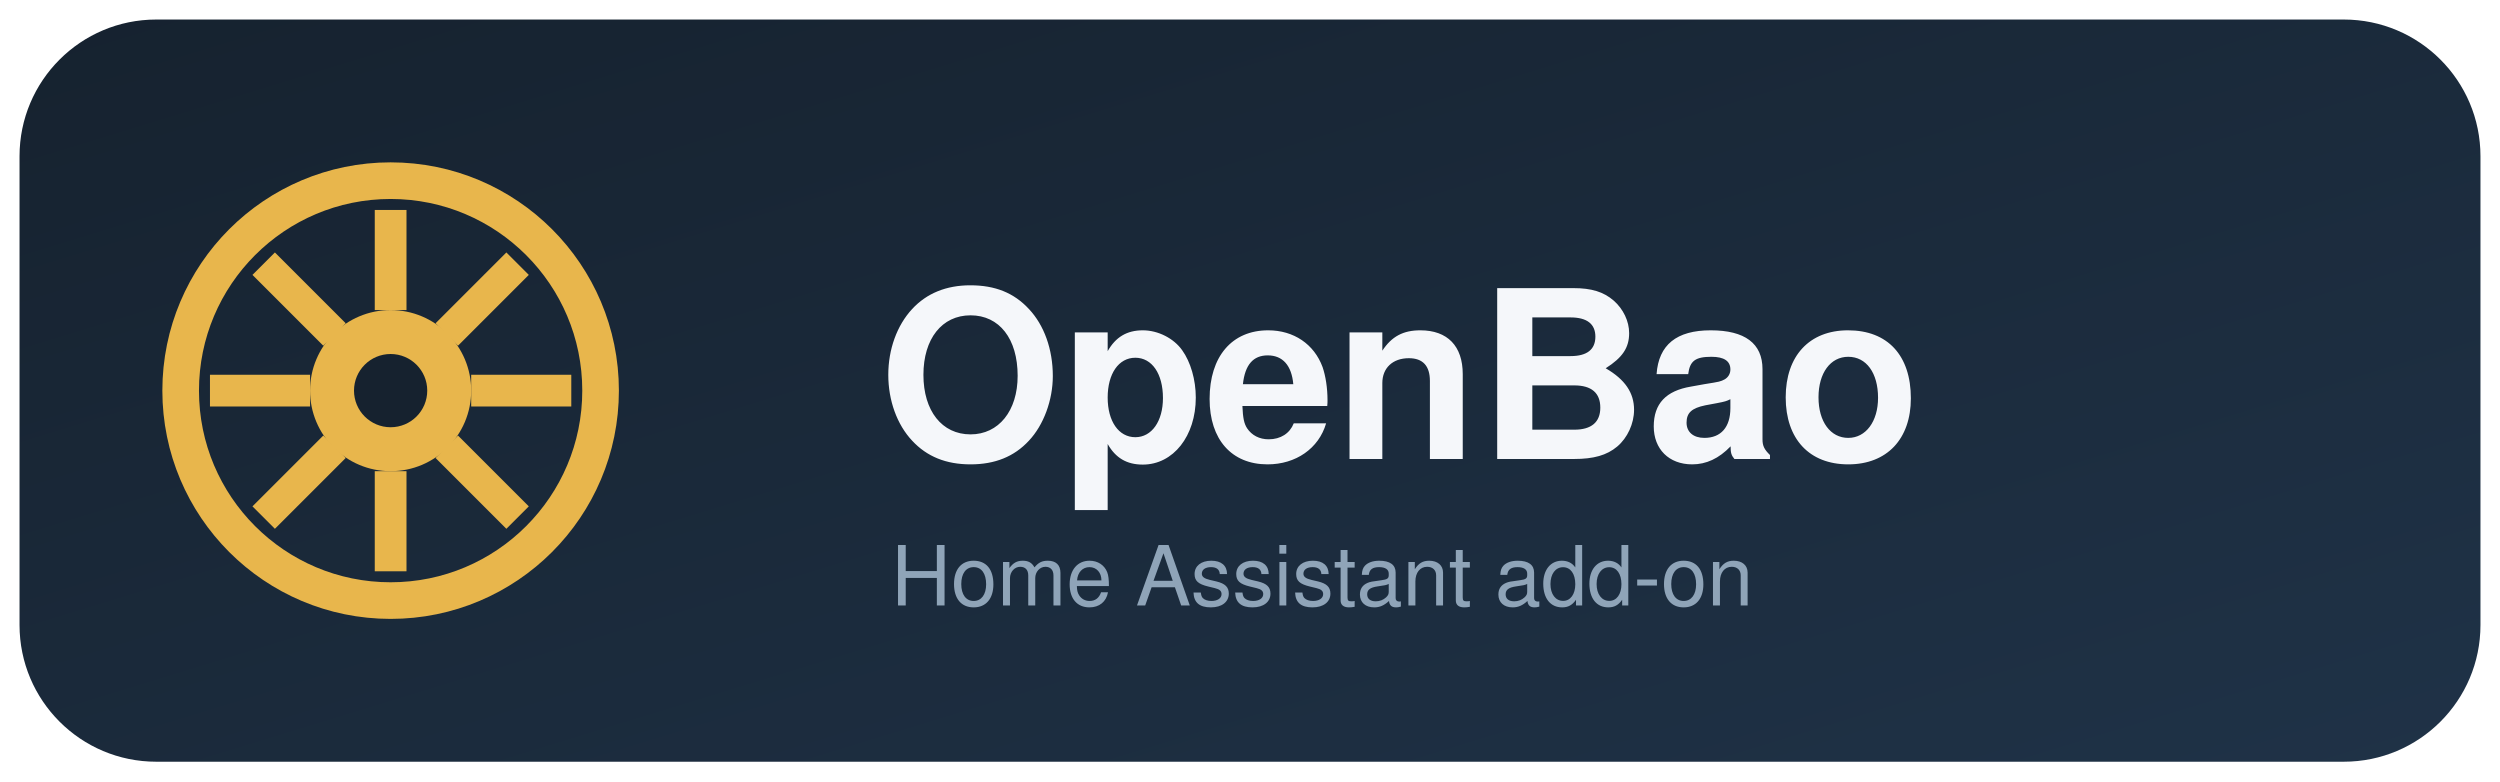
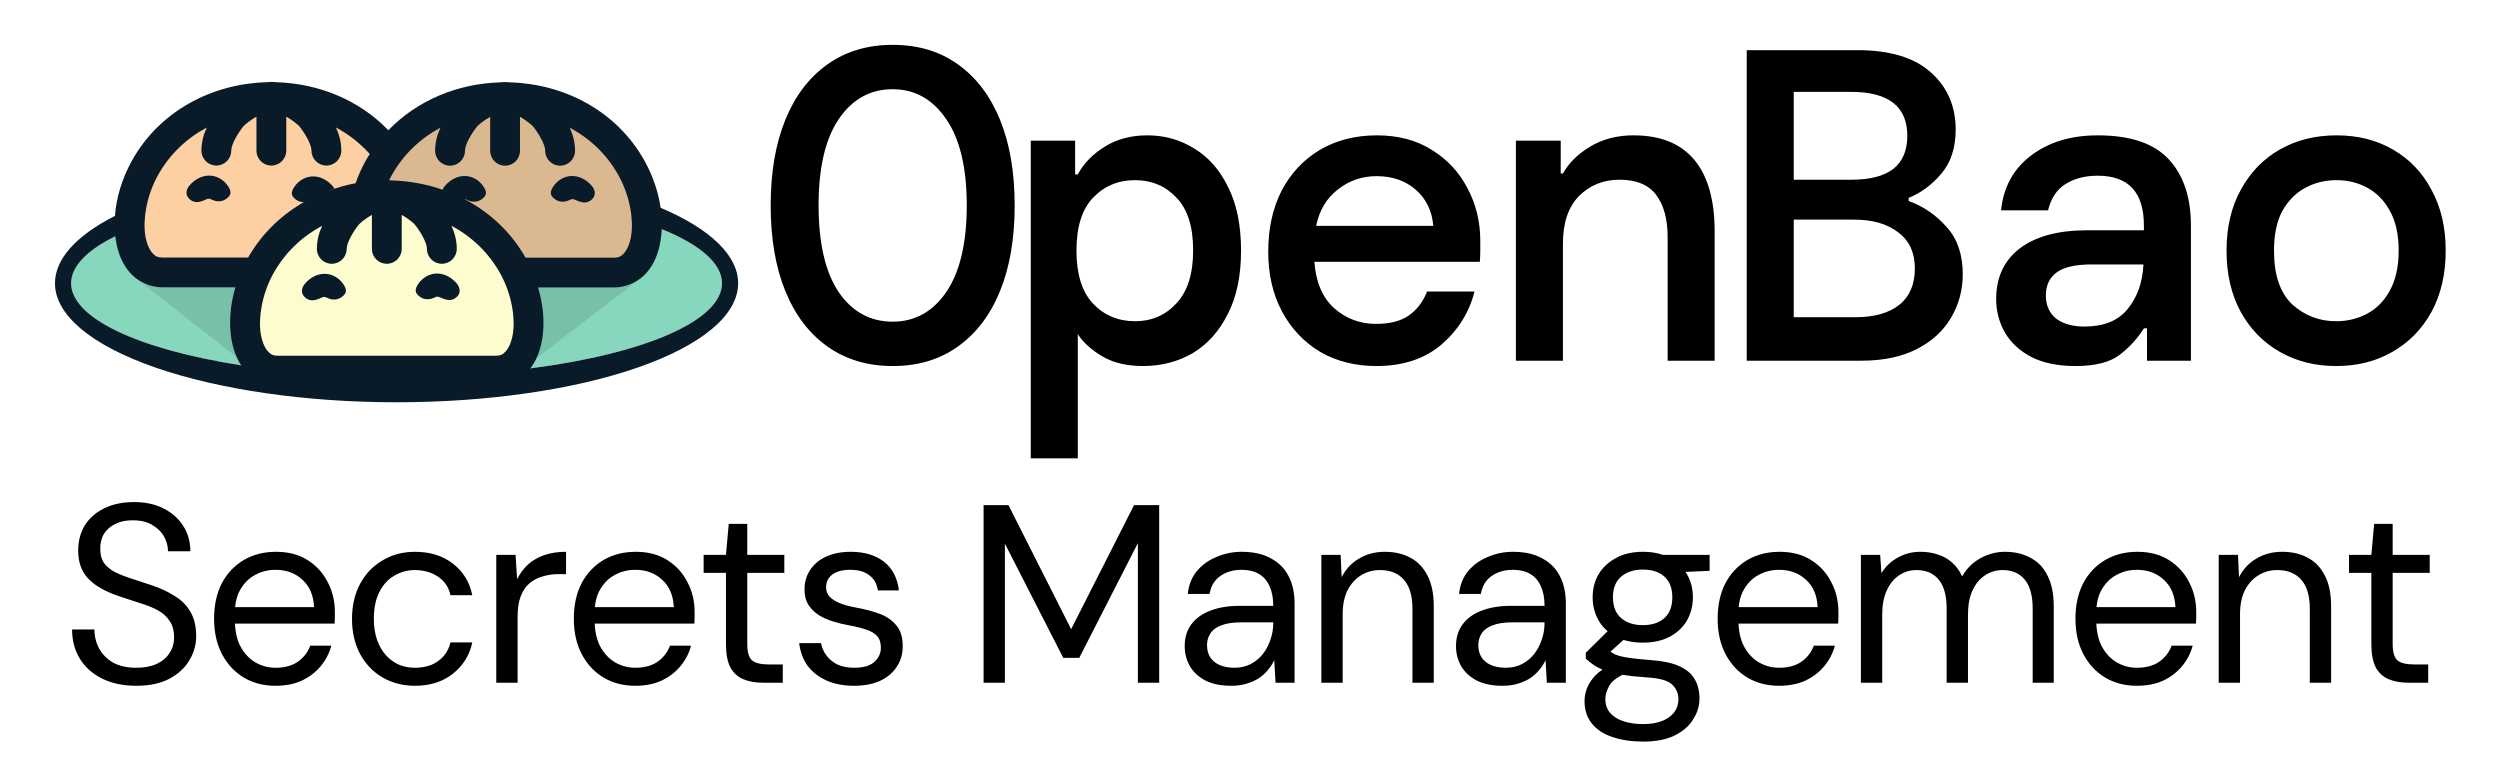
- <svg xmlns="http://www.w3.org/2000/svg" width="1024" height="320" viewBox="0 0 1024 320" role="img" aria-label="OpenBao add-on banner">
-   <defs>
-     <linearGradient id="bg" x1="0" y1="0" x2="1" y2="1">
-       <stop offset="0" stop-color="#16222f" />
-       <stop offset="1" stop-color="#1f3247" />
-     </linearGradient>
+ <svg xmlns="http://www.w3.org/2000/svg" version="1.1" id="svg1" width="6100" height="1900" viewBox="0 0 6100 1900" xml:space="preserve">
+   <defs id="defs1">
+     <rect x="1899.499" y="-1249.22" width="2139.076" height="1249.22" id="rect3" />
+     <clipPath clipPathUnits="userSpaceOnUse" id="clipPath15">
+       <g id="use15" />
+     </clipPath>
+     <clipPath clipPathUnits="userSpaceOnUse" id="clipPath20">
+       <g id="use20" style="display:inline" />
+     </clipPath>
+     <clipPath clipPathUnits="userSpaceOnUse" id="clipPath23">
+       <g id="use23" style="stroke-width:1.521">
+         <path style="display:inline;opacity:1;fill:#87d6be;fill-opacity:1;stroke:none;stroke-width:144.464;stroke-linecap:round;stroke-linejoin:round;stroke-miterlimit:0;stroke-opacity:1" id="path37" d="M 2479.598,735.419 A 1207.552,346.581 0 0 1 1272.047,1082 1207.552,346.581 0 0 1 64.495,735.419 1207.552,346.581 0 0 1 1272.047,388.838 1207.552,346.581 0 0 1 2479.598,735.419 Z" />
+       </g>
+     </clipPath>
+     <filter style="color-interpolation-filters:sRGB" id="filter31" x="0" y="-0.042" width="1" height="1.042">
+       <feColorMatrix values="0 0 0 0 0 0 0 0 0 0 0 0 0 0 0 -1 -1 -1 1 0 " id="feColorMatrix31" />
+     </filter>
  </defs>
-   <rect x="8" y="8" width="1008" height="304" rx="56" fill="url(#bg)" />
-   <g transform="translate(160,160)">
-     <circle r="86" fill="none" stroke="#e8b64c" stroke-width="15" />
-     <g stroke="#e8b64c" stroke-width="13">
-       <line x1="0" y1="-33" x2="0" y2="-74" />
-       <line x1="0" y1="33" x2="0" y2="74" />
-       <line x1="-33" y1="0" x2="-74" y2="0" />
-       <line x1="33" y1="0" x2="74" y2="0" />
-       <line x1="-23" y1="-23" x2="-52" y2="-52" />
-       <line x1="23" y1="23" x2="52" y2="52" />
-       <line x1="-23" y1="23" x2="-52" y2="52" />
-       <line x1="23" y1="-23" x2="52" y2="-52" />
-     </g>
-     <circle r="33" fill="#e8b64c" />
-     <circle r="15" fill="#16222f" />
-   </g>
-   <text x="360" y="188" font-family="Segoe UI, Helvetica, Arial, sans-serif" font-size="96" font-weight="700" fill="#f5f7fa">OpenBao</text>
-   <text x="365" y="248" font-family="Segoe UI, Helvetica, Arial, sans-serif" font-size="34" fill="#8fa4b8">Home Assistant add-on</text>
+   <path style="display:inline;opacity:1;fill:#87d6be;fill-opacity:1;stroke:none;stroke-width:95;stroke-linecap:round;stroke-linejoin:round;stroke-miterlimit:0;stroke-opacity:1" id="path1" d="M 1761.697,691.161 A 794.088,227.912 0 0 1 967.609,919.073 794.088,227.912 0 0 1 173.521,691.161 794.088,227.912 0 0 1 967.609,463.249 794.088,227.912 0 0 1 1761.697,691.161 Z" />
+   <path id="path2" style="baseline-shift:baseline;display:inline;overflow:visible;opacity:1;vector-effect:none;fill:#79c0ab;fill-opacity:1;stroke:none;stroke-width:1;stroke-linecap:round;stroke-linejoin:round;stroke-miterlimit:0;stroke-opacity:1;enable-background:accumulate;stop-color:#000000;stop-opacity:1" d="m 1566.225,676.611 c -18.452,15.375 -42.753,24.92 -68.629,24.863 h -153.025 -31.115 -0.486 c 12.697,42.75 16.39,85.661 10.34,124.131 -2.653,16.872 -7.151,33.085 -14.053,47.943 l 254.473,-194.842 c 0.863,-0.661 1.696,-1.36 2.496,-2.096 z m -1236.576,0.748 c 0.748,0.696 1.526,1.36 2.33,1.99 l 124.857,97.723 120.631,94.416 c -6.374,-14.292 -10.584,-29.787 -13.115,-45.883 -6.065,-38.566 -2.747,-81.605 9.951,-124.463 H 396.955 c -25.263,0.055 -49.024,-9.043 -67.307,-23.783 z" />
+   <path style="baseline-shift:baseline;display:inline;overflow:visible;opacity:1;vector-effect:none;fill:#fdd0a4;fill-opacity:1;stroke:none;stroke-width:1;stroke-linejoin:round;stroke-opacity:1;enable-background:accumulate;stop-color:#000000;stop-opacity:1" d="m 662.141,236.265 c -125.796,0 -246.467,61.147 -308.999,174.449 -62.531,113.302 -44.148,254.239 43.734,254.047 H 662.141 927.406 C 1015.288,664.953 1033.671,524.015 971.14,410.713 908.608,297.411 787.937,236.265 662.141,236.265 Z" id="path3" />
+   <path style="baseline-shift:baseline;display:inline;overflow:visible;opacity:1;vector-effect:none;fill:#dab991;fill-opacity:1;stroke:none;stroke-width:1;stroke-linejoin:round;stroke-opacity:1;enable-background:accumulate;stop-color:#000000;stop-opacity:1" d="m 1232.412,236.596 c -125.796,0 -246.467,61.147 -308.999,174.449 -62.531,113.302 -44.148,254.239 43.734,254.047 h 265.265 265.265 c 87.882,0.192 106.266,-140.745 43.734,-254.047 -62.531,-113.302 -183.202,-174.449 -308.999,-174.449 z" id="path4" />
+   <path style="baseline-shift:baseline;display:inline;overflow:visible;opacity:1;vector-effect:none;fill:#fdfccf;fill-opacity:1;stroke:none;stroke-width:1;stroke-linejoin:round;stroke-opacity:1;enable-background:accumulate;stop-color:#000000;stop-opacity:1" d="m 943.83,475.92 c -125.796,0 -246.467,61.147 -308.999,174.449 -62.531,113.302 -44.148,254.239 43.734,254.047 h 265.265 265.265 c 87.882,0.192 106.266,-140.745 43.734,-254.047 -62.531,-113.302 -183.202,-174.449 -308.999,-174.449 z" id="path5" />
+   <path id="path6" style="display:inline;opacity:1;fill:#091a28;fill-opacity:1;stroke:none;stroke-width:95;stroke-linecap:round;stroke-linejoin:round;stroke-miterlimit:0;stroke-opacity:1" d="m 662.139,199.881 c -4.323,8e-5 -8.517,0.318 -12.652,0.775 -133.065,4.023 -260.916,70.565 -328.199,192.477 -23.946,43.389 -37.547,89.743 -40.799,133.67 v 0 c -95.328,48.376 -146.353,105.678 -146.354,164.357 -2e-4,77.015 87.812,150.876 244.119,205.334 156.307,54.458 368.304,85.051 589.356,85.051 221.051,0 433.049,-30.593 589.356,-85.051 156.307,-54.458 244.119,-128.319 244.119,-205.334 -2e-4,-67.188 -66.874,-132.298 -189.225,-184.232 -5.428,-37.762 -18.294,-76.678 -38.596,-113.463 -67.283,-121.912 -195.133,-188.453 -328.197,-192.477 -4.135,-0.457 -8.331,-0.775 -12.654,-0.775 v 0 c -4.323,8e-5 -8.519,0.318 -12.654,0.775 -102.154,3.089 -201.141,43.127 -272.082,116.697 h -0.238 C 876.442,243.846 777.161,203.751 674.795,200.656 c -4.135,-0.457 -8.331,-0.775 -12.654,-0.775 z m -36.381,84.861 v 82.812 c -2e-4,7.683 2.432,15.169 6.947,21.385 2.244,3.089 4.961,5.806 8.051,8.051 6.216,4.516 13.702,6.947 21.385,6.947 20.094,-3.6e-4 36.382,-16.289 36.383,-36.383 v -82.812 c 0.509,0.273 1.017,0.551 1.521,0.832 14.391,8.01 27.902,19.766 29.932,22.191 12.89,15.405 30.076,44.254 30.076,59.789 3.6e-4,20.094 16.29,36.384 36.385,36.383 20.094,-3.6e-4 36.382,-16.289 36.383,-36.383 0,-21.446 -5.503,-40.321 -13.092,-56.441 30.861,16.467 58.798,38.073 82.338,64.531 0.011,-0.017 0.021,-0.032 0.031,-0.049 v 0.365 c -3.682,5.673 -7.219,11.487 -10.539,17.504 -9.66,17.504 -17.637,35.492 -23.93,53.607 -22.436,4.133 -44.276,10.55 -65.586,18.305 4.676,-1.702 9.204,-3.77 13.945,-5.299 -1.034,-1.853 -2.284,-3.637 -3.717,-5.318 -12.445,-14.597 -29.271,-24.043 -47.344,-24.346 -18.072,-0.302 -35.816,9.475 -46.207,24.764 -8.514,12.528 -11.275,22.825 6.139,33.572 5.222,3.223 10.84,4.416 16.137,4.398 1.655,-0.949 3.439,-1.654 5.107,-2.578 -57.146,31.654 -106.392,77.743 -140.65,137.807 h -0.002 -3.066 -205.51 c -0.026,-3e-5 -0.052,-3e-5 -0.078,0 -12.243,0.027 -18.163,-3.178 -25.258,-11.275 -7.095,-8.097 -13.895,-22.751 -16.994,-42.457 -6.198,-39.412 2.998,-96.609 30.451,-146.352 28.372,-51.407 70.229,-90.858 119.557,-117.18 -7.588,16.121 -13.092,34.996 -13.092,56.441 3.6e-4,20.094 16.29,36.384 36.385,36.383 20.094,-3.6e-4 36.382,-16.289 36.383,-36.383 0,-15.535 17.186,-44.384 30.076,-59.789 2.029,-2.425 15.541,-14.181 29.932,-22.191 0.505,-0.281 1.012,-0.559 1.521,-0.832 z m 570.271,0.332 v 82.811 c -6e-4,7.684 2.431,15.17 6.947,21.387 2.244,3.089 4.96,5.805 8.049,8.049 6.216,4.517 13.703,6.949 21.387,6.949 20.094,-3.7e-4 36.383,-16.29 36.383,-36.385 v -82.811 c 0.509,0.273 1.017,0.549 1.522,0.83 14.391,8.01 27.902,19.768 29.932,22.193 12.89,15.405 30.076,44.252 30.076,59.787 0,20.095 16.29,36.386 36.385,36.385 20.094,-3.7e-4 36.383,-16.29 36.383,-36.385 0,-21.446 -5.503,-40.319 -13.092,-56.439 49.329,26.321 91.185,65.772 119.557,117.18 27.453,49.743 36.649,106.939 30.451,146.352 -3.099,19.706 -9.899,34.36 -16.994,42.457 -7.095,8.097 -13.015,11.302 -25.258,11.275 -0.027,-4e-5 -0.053,-4e-5 -0.08,0 h -215.281 c -35.949,-63.203 -88.341,-111.193 -149.226,-142.945 2.73,0.018 4.577,1.252 7.455,2.652 7.738,3.766 20.942,6.34 32.285,-0.66 17.413,-10.747 14.653,-21.046 6.139,-33.574 -10.39,-15.289 -28.135,-25.064 -46.207,-24.762 -18.072,0.302 -34.898,9.748 -47.344,24.346 -2.388,2.801 -4.267,5.893 -5.49,9.102 -39.462,-13.681 -81.228,-21.276 -123.522,-22.555 -2.304,-0.255 -4.626,-0.466 -6.978,-0.604 1.822,-3.728 3.743,-7.426 5.762,-11.084 28.372,-51.407 70.229,-90.858 119.557,-117.18 -7.588,16.121 -13.092,34.994 -13.092,56.439 0,20.095 16.29,36.386 36.385,36.385 20.094,-3.7e-4 36.383,-16.29 36.383,-36.385 0,-15.535 17.186,-44.382 30.076,-59.787 2.03,-2.425 15.541,-14.183 29.932,-22.193 0.505,-0.281 1.012,-0.557 1.522,-0.83 z M 509.521,428.424 c -18.072,0.302 -34.9,9.75 -47.346,24.348 -8.648,10.143 -10.6,24.087 0.949,33.672 10.257,8.512 20.672,8.932 38.479,0.691 8.812,-4.078 10.699,-2.147 15.699,0.287 7.738,3.766 20.942,6.34 32.285,-0.66 17.413,-10.747 14.653,-21.046 6.139,-33.574 -10.391,-15.289 -28.133,-25.066 -46.205,-24.764 z m 887.346,0.996 c -18.072,-0.302 -35.815,9.473 -46.205,24.762 -8.514,12.528 -11.276,22.827 6.137,33.574 11.343,7.001 24.549,4.426 32.287,0.66 5,-2.434 6.888,-4.365 15.699,-0.287 17.806,8.241 28.22,7.821 38.477,-0.691 11.55,-9.585 9.597,-23.529 0.949,-33.672 -12.445,-14.597 -29.271,-24.043 -47.344,-24.346 z m -489.42,94.979 v 82.811 c -5.9e-4,7.684 2.431,15.17 6.947,21.387 2.244,3.089 4.96,5.805 8.049,8.049 6.216,4.517 13.703,6.949 21.387,6.949 20.094,-3.8e-4 36.384,-16.29 36.383,-36.385 v -82.811 c 0.509,0.273 1.017,0.549 1.521,0.83 14.391,8.01 27.902,19.768 29.932,22.193 12.89,15.405 30.076,44.252 30.076,59.787 0,20.095 16.29,36.385 36.385,36.385 20.093,-10e-4 36.382,-16.291 36.381,-36.385 0,-21.446 -5.503,-40.319 -13.092,-56.439 49.329,26.321 91.187,65.772 119.559,117.18 27.453,49.743 36.647,106.939 30.449,146.352 -3.099,19.706 -9.897,34.36 -16.992,42.457 -7.095,8.097 -13.015,11.302 -25.258,11.275 -0.027,0 -0.053,0 -0.08,0 H 943.83 678.564 c -0.027,0 -0.053,0 -0.08,0 -12.243,0.027 -18.161,-3.178 -25.256,-11.275 -7.095,-8.097 -13.895,-22.751 -16.994,-42.457 -6.198,-39.412 2.998,-96.609 30.451,-146.352 28.372,-51.407 70.229,-90.858 119.557,-117.18 -7.588,16.121 -13.092,34.994 -13.092,56.439 -6.6e-4,20.095 16.29,36.385 36.385,36.385 20.094,-3.8e-4 36.384,-16.29 36.383,-36.385 0,-15.535 17.186,-44.382 30.076,-59.787 2.029,-2.425 15.541,-14.183 29.932,-22.193 0.505,-0.281 1.012,-0.557 1.521,-0.83 z m 707.139,34.613 c 95.692,38.592 147.112,84.783 147.111,132.15 -5e-4,89.636 -183.063,170.948 -467.785,207.781 16.109,-20.824 25.133,-46.229 29.396,-73.338 6.05,-38.47 2.357,-81.381 -10.34,-124.131 h 0.486 31.115 153.025 c 31.698,0.069 61.034,-14.271 80.148,-36.086 19.115,-21.815 29.481,-49.44 34.146,-79.107 1.395,-8.872 2.293,-17.981 2.695,-27.27 z m -1331.924,26.938 c 4.666,29.667 15.032,57.292 34.146,79.107 19.115,21.815 48.448,36.155 80.146,36.086 h 177.348 c -12.698,42.858 -16.016,85.897 -9.951,124.463 3.859,24.537 11.707,47.621 25.09,67.232 -0.339,-0.496 -0.764,-0.937 -1.096,-1.438 C 332.685,851.511 173.52,774.681 173.521,691.162 c -0.001,-40.291 37.213,-79.863 107.85,-114.682 -0.495,-4.281 0.138,2.138 1.291,9.469 z m 784.51,81.469 c -18.072,-0.302 -35.815,9.473 -46.205,24.762 -8.514,12.528 -11.275,22.827 6.139,33.574 11.343,7 24.547,4.426 32.285,0.66 5,-2.434 6.888,-4.365 15.699,-0.287 17.806,8.241 28.222,7.821 38.478,-0.691 11.55,-9.585 9.597,-23.529 0.949,-33.672 -12.445,-14.597 -29.273,-24.043 -47.346,-24.346 z m -275.961,0.662 c -18.072,0.302 -34.9,9.75 -47.346,24.348 -8.648,10.143 -10.6,24.085 0.949,33.67 10.257,8.512 20.672,8.934 38.479,0.693 8.812,-4.078 10.699,-2.147 15.699,0.287 7.738,3.766 20.942,6.338 32.285,-0.662 17.413,-10.747 14.653,-21.044 6.139,-33.572 -10.391,-15.289 -28.133,-25.066 -46.205,-24.764 z" />
+   <path style="font-weight:500;font-size:1646.06px;line-height:1693.08px;font-family:'DM Mono';-inkscape-font-specification:'DM Mono, Medium';letter-spacing:-95px;word-spacing:0px;display:inline;opacity:1;fill:#000000;fill-opacity:1;stroke:none;stroke-width:95;stroke-linecap:round;stroke-linejoin:round;stroke-miterlimit:0;stroke-opacity:1" d="m 2178.121,893.116 c -61.339,0 -114.379,-15.876 -159.12,-47.628 -44.741,-31.752 -79.019,-76.854 -102.833,-135.307 -23.814,-58.452 -35.721,-128.09 -35.721,-208.913 0,-80.823 11.907,-150.461 35.721,-208.913 23.814,-58.452 58.092,-103.555 102.833,-135.307 44.741,-31.752 97.781,-47.628 159.12,-47.628 62.06,0 115.101,15.876 159.12,47.628 44.741,31.752 79.019,76.854 102.833,135.307 23.814,58.452 35.721,128.09 35.721,208.913 0,80.823 -11.907,150.461 -35.721,208.913 -23.814,58.452 -58.092,103.555 -102.833,135.307 -44.02,31.752 -97.06,47.628 -159.12,47.628 z m 0,-108.245 c 54.123,0 97.781,-24.175 130.977,-72.524 33.195,-49.071 49.793,-119.431 49.793,-211.078 0,-91.648 -16.598,-161.646 -49.793,-209.996 -33.195,-49.071 -76.854,-73.607 -130.977,-73.607 -54.844,0 -98.864,24.536 -132.059,73.607 -32.474,48.35 -48.71,118.348 -48.71,209.996 0,91.648 16.237,162.007 48.71,211.078 33.195,48.35 77.215,72.524 132.059,72.524 z m 336.953,333.395 V 343.23 h 108.245 v 82.266 h 6.495 c 14.433,-26.7 36.082,-49.071 64.947,-67.112 29.587,-18.762 64.586,-28.144 104.998,-28.144 41.855,0 80.101,10.825 114.74,32.474 34.639,20.927 62.061,52.319 82.266,94.173 20.927,41.133 31.391,92.73 31.391,154.791 0,61.339 -10.825,112.936 -32.474,154.791 -20.927,41.855 -49.432,73.607 -85.514,95.256 -36.082,20.927 -76.493,31.391 -121.235,31.391 -39.69,0 -72.885,-7.938 -99.585,-23.814 -26.701,-15.876 -46.546,-33.917 -59.535,-54.123 v 303.087 z m 254.376,-334.478 c 40.411,0 73.968,-14.433 100.668,-43.298 27.422,-28.865 41.133,-72.163 41.133,-129.894 0,-57.731 -13.711,-100.668 -41.133,-128.812 -26.7,-28.144 -60.257,-42.216 -100.668,-42.216 -41.133,0 -75.411,14.433 -102.833,43.298 -26.7,28.144 -40.051,71.081 -40.051,128.812 0,57.009 13.35,99.946 40.051,128.812 27.422,28.865 61.7,43.298 102.833,43.298 z m 589.164,109.328 c -51.958,0 -97.782,-11.546 -137.471,-34.638 -39.69,-23.814 -70.72,-56.648 -93.091,-98.503 -22.371,-41.855 -33.556,-90.565 -33.556,-146.131 0,-56.288 10.825,-105.719 32.474,-148.296 22.371,-42.576 53.401,-75.772 93.091,-99.586 40.412,-23.814 86.957,-35.721 139.636,-35.721 51.958,0 96.699,11.907 134.224,35.721 37.525,23.092 66.39,54.123 86.596,93.091 20.927,38.968 31.391,81.906 31.391,128.812 v 23.814 c 0,7.938 -0.361,16.958 -1.082,27.061 h -403.755 c 3.608,49.793 19.845,87.679 48.71,113.657 28.865,25.257 62.782,37.886 101.75,37.886 33.917,0 60.617,-6.856 80.102,-20.567 20.206,-14.433 34.999,-33.917 44.38,-58.452 h 115.822 c -12.989,51.236 -40.051,94.534 -81.184,129.894 -41.133,34.638 -93.812,51.958 -158.038,51.958 z m 0,-463.29 c -35.36,0 -66.751,10.825 -94.173,32.474 -27.422,20.927 -45.102,50.514 -53.04,88.761 h 285.767 c -2.887,-36.082 -16.958,-65.308 -42.216,-87.679 -25.257,-22.371 -57.37,-33.556 -96.338,-33.556 z m 340.2,450.3 V 343.23 h 109.328 v 80.101 h 5.412 c 14.433,-25.979 36.803,-47.989 67.112,-66.03 30.309,-18.041 65.308,-27.061 104.998,-27.061 65.669,0 115.101,19.845 148.296,59.535 33.195,39.69 49.793,98.142 49.793,175.357 V 880.127 H 4069.014 V 579.205 c 0,-44.741 -9.381,-79.38 -28.144,-103.915 -18.762,-24.536 -48.35,-36.803 -88.761,-36.803 -39.69,0 -72.885,13.35 -99.586,40.051 -25.979,26.7 -38.968,65.308 -38.968,115.822 v 285.767 z m 563.186,0 V 122.41 h 270.613 c 78.658,0 138.193,18.041 178.605,54.123 40.412,36.082 60.617,82.627 60.617,139.636 0,44.02 -11.546,79.741 -34.639,107.163 -23.092,27.422 -49.793,47.267 -80.101,59.535 v 7.577 c 36.082,12.989 67.112,34.278 93.091,63.865 25.979,28.865 38.968,67.112 38.968,114.74 0,38.968 -9.742,74.689 -29.226,107.163 -18.762,31.752 -46.545,57.009 -83.349,75.772 -36.803,18.762 -81.906,28.144 -135.307,28.144 z m 114.74,-441.64 h 141.801 c 44.02,0 77.576,-8.66 100.668,-25.979 23.092,-18.041 34.638,-45.102 34.638,-81.184 0,-71.442 -45.824,-107.163 -137.471,-107.163 h -139.636 z m 0,335.56 h 149.378 c 46.906,0 82.988,-10.103 108.245,-30.309 25.257,-20.206 37.886,-49.793 37.886,-88.761 0,-38.247 -13.35,-67.473 -40.051,-87.679 -26.701,-20.927 -62.782,-31.391 -108.245,-31.391 h -147.214 z m 687.667,119.07 c -42.576,0 -78.297,-7.216 -107.163,-21.649 -28.865,-15.154 -50.514,-34.999 -64.947,-59.535 -14.433,-25.257 -21.649,-52.679 -21.649,-82.266 0,-52.679 19.123,-93.813 57.37,-123.4 38.968,-29.587 93.812,-44.381 164.533,-44.381 h 138.554 v -11.907 c 0,-80.823 -37.525,-121.235 -112.575,-121.235 -31.03,0 -57.37,6.856 -79.019,20.567 -20.927,12.989 -34.999,34.278 -42.216,63.865 h -114.74 c 5.773,-56.288 29.948,-100.668 72.524,-133.142 43.298,-33.195 97.781,-49.793 163.45,-49.793 79.38,0 137.111,19.484 173.192,58.452 36.082,38.968 54.123,92.73 54.123,161.285 v 330.148 h -107.163 v -79.019 h -7.577 c -15.876,25.257 -35.721,46.906 -59.535,64.947 -23.814,18.041 -59.535,27.061 -107.163,27.061 z m 21.649,-96.338 c 46.906,0 81.906,-14.072 104.998,-42.216 23.814,-28.865 36.803,-65.308 38.968,-109.328 h -125.564 c -41.133,0 -70.359,6.856 -87.679,20.567 -16.598,12.989 -24.896,31.391 -24.896,55.205 0,23.814 8.299,42.576 24.896,56.288 17.319,12.989 40.411,19.484 69.277,19.484 z m 614.061,96.338 c -51.236,0 -97.06,-11.546 -137.471,-34.638 -40.411,-23.092 -72.163,-55.566 -95.256,-97.421 -23.092,-42.576 -34.638,-92.369 -34.638,-149.378 0,-57.009 11.546,-106.441 34.638,-148.296 23.092,-42.576 54.844,-75.411 95.256,-98.503 40.412,-23.092 86.596,-34.638 138.554,-34.638 51.958,0 97.781,11.546 137.471,34.638 40.411,23.092 71.803,55.927 94.173,98.503 23.092,41.855 34.639,91.287 34.639,148.296 0,57.009 -11.546,106.802 -34.639,149.378 -23.092,41.855 -54.844,74.328 -95.256,97.421 -39.69,23.092 -85.514,34.638 -137.471,34.638 z m 0,-109.328 c 27.422,0 52.679,-6.134 75.772,-18.402 23.092,-12.268 41.494,-31.03 55.205,-56.288 14.433,-25.979 21.649,-58.452 21.649,-97.421 0,-39.69 -7.216,-72.163 -21.649,-97.421 -13.711,-25.257 -32.113,-44.02 -55.205,-56.288 -22.371,-12.268 -47.267,-18.402 -74.689,-18.402 -27.422,0 -52.679,6.134 -75.772,18.402 -23.092,12.268 -41.855,31.03 -56.288,56.288 -13.711,25.257 -20.567,57.731 -20.567,97.421 0,59.174 14.794,102.833 44.381,130.977 30.309,27.422 66.029,41.133 107.163,41.133 z" id="path8" aria-label="OpenBao" />
+   <path d="m 332.543,1673.285 q -47.672,0 -82.962,-17.335 -35.29,-17.335 -54.482,-48.291 -19.193,-30.956 -19.193,-71.818 h 54.482 q 0,25.384 11.763,47.053 11.763,21.05 34.052,34.051 22.907,12.382 56.34,12.382 29.099,0 49.53,-9.287 21.05,-9.906 31.575,-26.622 11.144,-16.716 11.144,-37.766 0,-25.384 -11.144,-40.862 -10.525,-16.097 -29.099,-26.003 -18.574,-9.906 -43.338,-17.335 -24.146,-8.049 -50.768,-16.716 -51.387,-17.335 -75.533,-43.338 -24.146,-26.003 -24.146,-67.484 0,-35.29 16.097,-61.912 16.716,-26.622 47.053,-41.481 30.956,-15.478 73.056,-15.478 41.481,0 71.818,15.478 30.956,15.478 48.291,42.719 17.335,26.622 17.335,61.912 h -54.482 q 0,-17.954 -9.287,-35.29 -9.287,-17.335 -28.479,-28.48 -18.574,-11.763 -47.053,-11.763 -23.527,-0.619 -42.1,8.049 -17.954,8.049 -28.479,23.526 -9.906,15.478 -9.906,37.766 0,21.05 8.668,34.052 9.287,13.002 26.003,22.288 17.335,8.668 40.243,16.097 22.907,7.429 50.768,16.716 31.575,10.525 55.721,26.003 24.765,14.859 38.385,38.385 14.24,23.526 14.24,60.055 0,30.956 -16.716,58.816 -16.097,27.241 -48.291,44.577 -32.194,17.335 -81.105,17.335 z m 339.641,0 q -43.957,0 -78.009,-20.431 -33.432,-20.431 -52.625,-56.959 -19.193,-37.147 -19.193,-86.058 0,-49.53 18.574,-86.058 19.193,-36.528 53.244,-56.959 34.671,-20.431 79.247,-20.431 45.815,0 77.39,20.431 32.194,20.431 48.91,53.863 17.335,32.813 17.335,72.437 0,6.191 0,13.002 0,6.81 -0.619,15.478 H 561.362 v -40.243 h 204.928 q -1.857,-42.719 -28.479,-66.865 -26.003,-24.146 -65.627,-24.146 -26.622,0 -49.53,12.382 -22.288,11.763 -35.909,35.29 -13.621,22.907 -13.621,57.578 v 17.335 q 0,38.385 13.621,64.388 14.24,26.003 36.528,39.005 22.907,13.002 48.91,13.002 32.813,0 53.863,-14.24 21.669,-14.859 30.956,-39.624 h 51.387 q -7.429,27.86 -26.003,50.149 -18.574,22.288 -46.434,35.29 -27.241,12.382 -63.769,12.382 z m 340.261,0 q -43.957,0 -79.247,-20.431 -34.671,-20.431 -54.482,-56.959 -19.812,-37.147 -19.812,-85.438 0,-49.529 19.812,-86.058 19.812,-36.528 54.482,-56.959 35.29,-21.05 79.247,-21.05 55.721,0 92.868,29.099 37.147,28.48 47.053,76.771 h -53.244 q -6.191,-29.099 -30.337,-45.196 -24.146,-16.097 -56.959,-16.097 -26.622,0 -49.529,13.621 -22.907,13.002 -36.528,39.624 -13.621,26.622 -13.621,65.627 0,29.099 8.049,52.006 8.049,22.288 21.669,37.147 13.621,14.859 31.575,22.907 18.574,7.429 38.385,7.429 22.288,0 40.243,-6.81 17.954,-7.429 30.337,-21.669 12.382,-14.24 16.716,-33.432 h 53.244 q -9.906,47.053 -47.672,76.771 -37.147,29.099 -92.249,29.099 z m 198.482,-7.429 v -312.036 h 47.053 l 3.715,59.435 v 0 q 10.525,-21.05 26.622,-35.909 16.716,-14.859 39.624,-22.907 23.526,-8.049 53.244,-8.049 v 54.483 h -19.193 q -19.812,0 -37.766,5.572 -17.954,4.953 -32.194,16.716 -13.621,11.763 -21.669,32.194 -7.429,19.812 -7.429,49.529 v 160.971 z m 339.023,7.429 q -43.957,0 -78.009,-20.431 -33.432,-20.431 -52.625,-56.959 -19.193,-37.147 -19.193,-86.058 0,-49.53 18.574,-86.058 19.193,-36.528 53.244,-56.959 34.671,-20.431 79.247,-20.431 45.815,0 77.39,20.431 32.194,20.431 48.91,53.863 17.335,32.813 17.335,72.437 0,6.191 0,13.002 0,6.81 -0.619,15.478 h -255.077 v -40.243 h 204.928 q -1.857,-42.719 -28.48,-66.865 -26.003,-24.146 -65.627,-24.146 -26.622,0 -49.529,12.382 -22.288,11.763 -35.909,35.29 -13.621,22.907 -13.621,57.578 v 17.335 q 0,38.385 13.621,64.388 14.24,26.003 36.528,39.005 22.907,13.002 48.91,13.002 32.813,0 53.863,-14.24 21.669,-14.859 30.956,-39.624 h 51.387 q -7.429,27.86 -26.003,50.149 -18.574,22.288 -46.434,35.29 -27.241,12.382 -63.769,12.382 z m 311.781,-7.429 q -27.86,0 -48.291,-8.668 -20.431,-8.668 -31.575,-29.099 -10.525,-21.05 -10.525,-56.34 v -173.972 h -54.482 v -43.957 h 54.482 l 6.81,-75.533 h 45.196 v 75.533 h 90.391 v 43.957 h -90.391 v 173.972 q 0,29.099 11.763,39.624 11.763,9.906 41.481,9.906 h 33.432 v 44.577 z m 222.628,7.429 q -39.005,0 -68.103,-13.002 -28.48,-13.002 -45.815,-35.909 -16.716,-23.527 -20.431,-55.102 h 53.244 q 3.096,16.097 13.002,29.718 9.906,13.621 26.622,22.288 17.335,8.049 42.1,8.049 21.669,0 35.909,-6.191 14.24,-6.81 21.05,-17.954 7.429,-11.144 7.429,-24.146 0,-19.193 -9.287,-29.099 -8.668,-9.906 -26.003,-15.478 -17.335,-6.191 -42.1,-10.525 -20.431,-3.715 -40.243,-9.906 -19.812,-6.191 -35.29,-16.097 -15.478,-10.525 -24.765,-25.384 -8.668,-14.859 -8.668,-36.528 0,-26.622 13.621,-47.053 13.621,-21.05 39.005,-32.813 26.003,-11.763 60.054,-11.763 50.149,0 81.105,24.146 30.956,24.146 36.528,69.96 h -51.387 q -3.096,-23.526 -20.431,-36.528 -16.716,-13.621 -46.434,-13.621 -29.099,0 -44.577,11.763 -14.859,11.763 -14.859,30.956 0,12.382 8.049,22.288 8.668,9.287 24.765,16.097 16.716,6.81 40.862,11.144 30.956,5.572 56.34,14.859 25.384,9.287 40.862,27.86 16.097,17.954 16.097,51.387 0,29.099 -14.859,50.768 -14.24,21.669 -40.862,34.051 -26.622,11.763 -62.531,11.763 z m 315.606,-7.429 V 1232.472 h 60.674 l 152.922,302.749 v 0 l 153.542,-302.749 h 61.293 v 433.383 h -52.006 v -340.515 0 l -143.017,279.842 h -39.005 l -142.397,-278.604 v 0 339.277 z m 604.005,7.429 q -37.766,0 -63.15,-13.002 -25.384,-13.621 -37.766,-35.29 -12.382,-22.288 -12.382,-48.291 0,-31.575 16.097,-53.244 16.716,-22.288 46.434,-33.432 30.337,-11.763 71.199,-11.763 h 82.343 q 0,-29.099 -9.287,-48.291 -8.668,-19.812 -26.003,-29.718 -16.716,-9.906 -42.1,-9.906 -29.718,0 -51.387,14.859 -21.669,14.859 -26.622,43.958 h -53.244 q 3.715,-33.432 22.288,-55.721 19.193,-22.907 48.291,-34.671 29.099,-12.382 60.674,-12.382 43.338,0 71.818,16.097 29.099,15.478 43.338,43.958 14.24,27.86 14.24,66.246 v 193.165 h -46.434 l -3.096,-55.102 v 0 q -6.191,13.002 -16.097,24.765 -9.287,11.144 -22.288,19.812 -13.002,8.049 -29.718,13.002 -16.097,4.953 -37.147,4.953 z m 8.049,-43.958 q 21.669,0 39.005,-8.668 17.954,-9.287 30.337,-24.765 12.382,-16.097 18.574,-35.29 6.81,-19.193 6.81,-40.243 v -1.857 h -78.009 q -30.337,0 -48.91,7.429 -18.574,6.81 -26.622,19.812 -8.049,12.382 -8.049,28.479 0,16.716 7.429,29.099 8.049,12.382 22.907,19.193 15.478,6.81 36.528,6.81 z m 212.103,36.528 v -312.036 h 47.053 l 2.477,54.482 v 0 q 14.859,-29.099 42.1,-45.196 27.86,-16.716 63.15,-16.716 36.528,0 63.15,14.859 26.622,14.24 41.481,43.957 14.859,29.099 14.859,74.294 v 186.355 h -52.006 v -180.783 q 0,-47.053 -21.05,-70.58 -20.431,-23.526 -58.197,-23.526 -26.003,0 -46.434,13.002 -20.431,12.382 -32.813,36.528 -11.763,23.526 -11.763,58.816 v 166.543 z m 441.796,7.429 q -37.766,0 -63.15,-13.002 -25.384,-13.621 -37.766,-35.29 -12.382,-22.288 -12.382,-48.291 0,-31.575 16.097,-53.244 16.716,-22.288 46.434,-33.432 30.337,-11.763 71.199,-11.763 h 82.343 q 0,-29.099 -9.287,-48.291 -8.668,-19.812 -26.003,-29.718 -16.716,-9.906 -42.1,-9.906 -29.718,0 -51.387,14.859 -21.669,14.859 -26.622,43.958 h -53.244 q 3.715,-33.432 22.288,-55.721 19.193,-22.907 48.291,-34.671 29.099,-12.382 60.674,-12.382 43.338,0 71.818,16.097 29.099,15.478 43.338,43.958 14.24,27.86 14.24,66.246 v 193.165 h -46.434 l -3.096,-55.102 v 0 q -6.191,13.002 -16.097,24.765 -9.287,11.144 -22.288,19.812 -13.002,8.049 -29.718,13.002 -16.097,4.953 -37.147,4.953 z m 8.049,-43.958 q 21.669,0 39.005,-8.668 17.954,-9.287 30.337,-24.765 12.382,-16.097 18.573,-35.29 6.81,-19.193 6.81,-40.243 v -1.857 h -78.009 q -30.337,0 -48.91,7.429 -18.573,6.81 -26.622,19.812 -8.049,12.382 -8.049,28.479 0,16.716 7.429,29.099 8.049,12.382 22.907,19.193 15.478,6.81 36.528,6.81 z m 335.308,180.164 q -42.1,0 -74.913,-11.144 -32.194,-10.525 -50.149,-32.813 -17.954,-22.288 -17.954,-55.102 0,-14.24 5.572,-30.337 6.191,-16.097 20.431,-31.575 14.859,-15.478 41.481,-27.86 l 35.909,21.05 q -32.813,13.621 -42.719,30.956 -9.906,17.954 -9.906,32.813 0,20.431 11.763,34.051 11.763,13.621 32.813,20.431 21.05,6.81 47.672,6.81 26.622,0 45.815,-7.429 19.193,-7.429 29.718,-21.05 10.525,-13.621 10.525,-32.194 0,-21.669 -16.097,-36.528 -16.097,-14.24 -61.293,-16.716 -36.528,-2.476 -61.293,-6.81 -24.765,-4.334 -40.862,-9.906 -16.097,-6.191 -27.241,-13.621 -10.525,-7.429 -19.193,-15.478 v -14.24 l 60.054,-59.435 45.196,16.097 -61.912,55.721 8.049,-21.669 q 6.81,4.953 13.002,9.287 6.191,4.334 16.716,7.429 10.525,3.096 29.099,5.572 19.193,2.477 50.149,4.953 42.719,3.095 68.103,14.859 26.003,11.763 37.147,31.575 11.763,19.812 11.763,47.053 0,26.622 -14.859,50.149 -14.24,24.146 -44.577,39.624 -30.337,15.478 -78.009,15.478 z m -0.619,-241.457 q -39.005,0 -66.865,-14.859 -27.241,-14.859 -41.481,-39.624 -14.24,-25.384 -14.24,-56.34 0,-30.956 14.24,-55.721 14.859,-24.765 42.1,-39.624 27.241,-15.478 66.246,-15.478 39.005,0 66.246,15.478 27.241,14.859 41.481,39.624 14.24,24.765 14.24,55.721 0,30.956 -14.24,56.34 -14.24,24.765 -41.481,39.624 -27.241,14.859 -66.246,14.859 z m 0,-42.719 q 33.432,0 52.625,-17.335 19.193,-17.335 19.193,-50.768 0,-32.813 -19.193,-50.149 -19.193,-17.335 -52.625,-17.335 -32.813,0 -53.244,17.335 -19.812,17.335 -19.812,50.149 0,33.432 19.812,50.768 19.812,17.335 53.244,17.335 z m 50.768,-127.538 -15.478,-43.957 h 127.538 v 39.005 z m 281.444,275.508 q -43.958,0 -78.009,-20.431 -33.432,-20.431 -52.625,-56.959 -19.193,-37.147 -19.193,-86.058 0,-49.53 18.574,-86.058 19.193,-36.528 53.244,-56.959 34.671,-20.431 79.247,-20.431 45.815,0 77.39,20.431 32.194,20.431 48.91,53.863 17.335,32.813 17.335,72.437 0,6.191 0,13.002 0,6.81 -0.619,15.478 h -255.077 v -40.243 h 204.928 q -1.857,-42.719 -28.48,-66.865 -26.003,-24.146 -65.627,-24.146 -26.622,0 -49.529,12.382 -22.288,11.763 -35.909,35.29 -13.621,22.907 -13.621,57.578 v 17.335 q 0,38.385 13.621,64.388 14.24,26.003 36.528,39.005 22.907,13.002 48.91,13.002 32.813,0 53.863,-14.24 21.669,-14.859 30.956,-39.624 h 51.387 q -7.429,27.86 -26.003,50.149 -18.574,22.288 -46.434,35.29 -27.241,12.382 -63.769,12.382 z m 199.721,-7.429 v -312.036 h 47.053 l 3.096,44.577 v 0 q 14.859,-24.146 39.624,-37.766 25.384,-14.24 55.102,-14.24 24.146,0 43.338,6.81 19.812,6.191 34.671,19.812 14.859,13.002 24.146,33.432 v 0 q 16.097,-28.48 43.958,-43.958 28.479,-16.097 60.674,-16.097 35.909,0 62.531,14.859 27.241,14.24 41.481,43.957 14.859,29.099 14.859,74.294 v 186.355 h -51.387 v -180.783 q 0,-47.053 -19.193,-70.58 -19.193,-23.526 -53.863,-23.526 -24.146,0 -43.338,13.002 -19.193,12.382 -30.337,36.528 -11.144,24.146 -11.144,59.435 v 165.924 h -52.006 v -180.783 q 0,-47.053 -19.193,-70.58 -19.193,-23.526 -54.483,-23.526 -23.526,0 -42.719,13.002 -18.574,12.382 -29.718,36.528 -11.144,24.146 -11.144,59.435 v 165.924 z m 673.347,7.429 q -43.957,0 -78.009,-20.431 -33.432,-20.431 -52.625,-56.959 -19.193,-37.147 -19.193,-86.058 0,-49.53 18.574,-86.058 19.193,-36.528 53.244,-56.959 34.671,-20.431 79.247,-20.431 45.815,0 77.39,20.431 32.194,20.431 48.91,53.863 17.335,32.813 17.335,72.437 0,6.191 0,13.002 0,6.81 -0.619,15.478 h -255.077 v -40.243 h 204.928 q -1.857,-42.719 -28.48,-66.865 -26.003,-24.146 -65.627,-24.146 -26.622,0 -49.529,12.382 -22.288,11.763 -35.909,35.29 -13.621,22.907 -13.621,57.578 v 17.335 q 0,38.385 13.621,64.388 14.24,26.003 36.528,39.005 22.907,13.002 48.91,13.002 32.813,0 53.863,-14.24 21.669,-14.859 30.956,-39.624 h 51.387 q -7.429,27.86 -26.003,50.149 -18.574,22.288 -46.434,35.29 -27.241,12.382 -63.769,12.382 z m 199.721,-7.429 v -312.036 h 47.053 l 2.477,54.482 v 0 q 14.859,-29.099 42.1,-45.196 27.86,-16.716 63.15,-16.716 36.528,0 63.15,14.859 26.622,14.24 41.481,43.957 14.859,29.099 14.859,74.294 v 186.355 h -52.006 v -180.783 q 0,-47.053 -21.05,-70.58 -20.431,-23.526 -58.197,-23.526 -26.003,0 -46.434,13.002 -20.431,12.382 -32.813,36.528 -11.763,23.526 -11.763,58.816 v 166.543 z m 462.846,0 q -27.86,0 -48.291,-8.668 -20.431,-8.668 -31.575,-29.099 -10.525,-21.05 -10.525,-56.34 v -173.972 h -54.482 v -43.957 h 54.482 l 6.81,-75.533 h 45.196 v 75.533 h 90.391 v 43.957 h -90.391 v 173.972 q 0,29.099 11.763,39.624 11.763,9.906 41.481,9.906 h 33.432 v 44.577 z" id="path9" style="font-size:619.119px;line-height:66.673px;font-family:'DM Sans';-inkscape-font-specification:'DM Sans, Normal';letter-spacing:-15.114px;word-spacing:-15.114px;stroke-width:41.62;stroke-linecap:round;stroke-linejoin:round;stroke-miterlimit:0" aria-label="Secrets Management" />
</svg>
